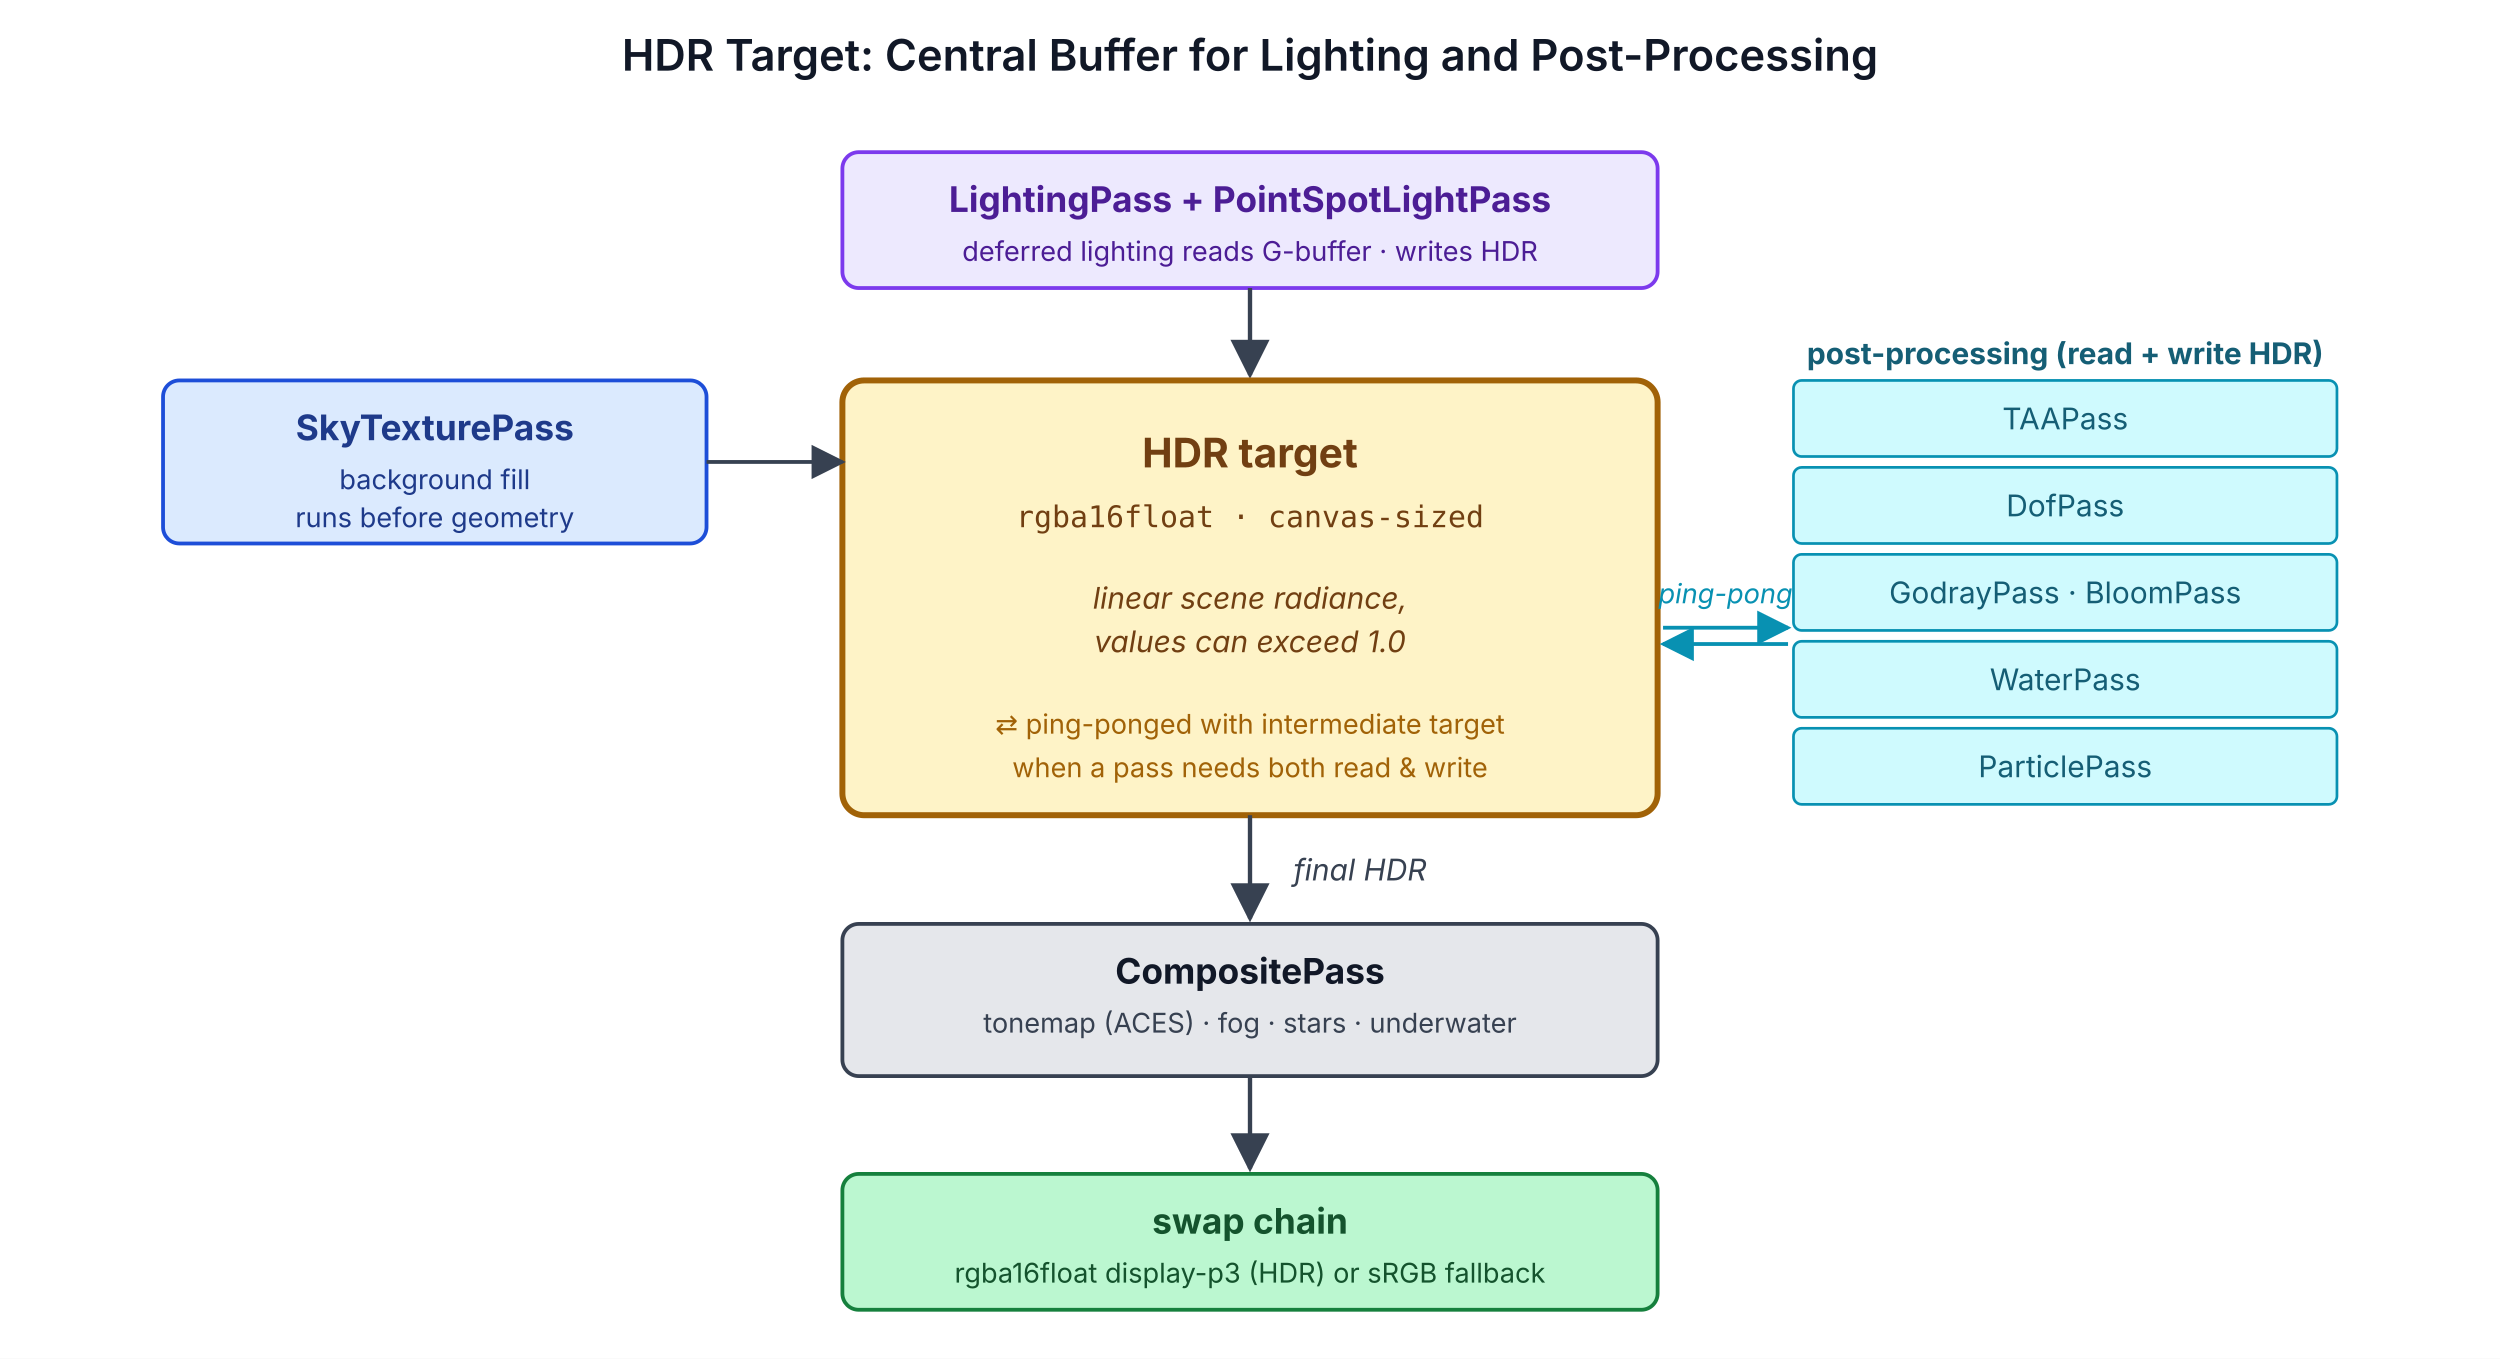
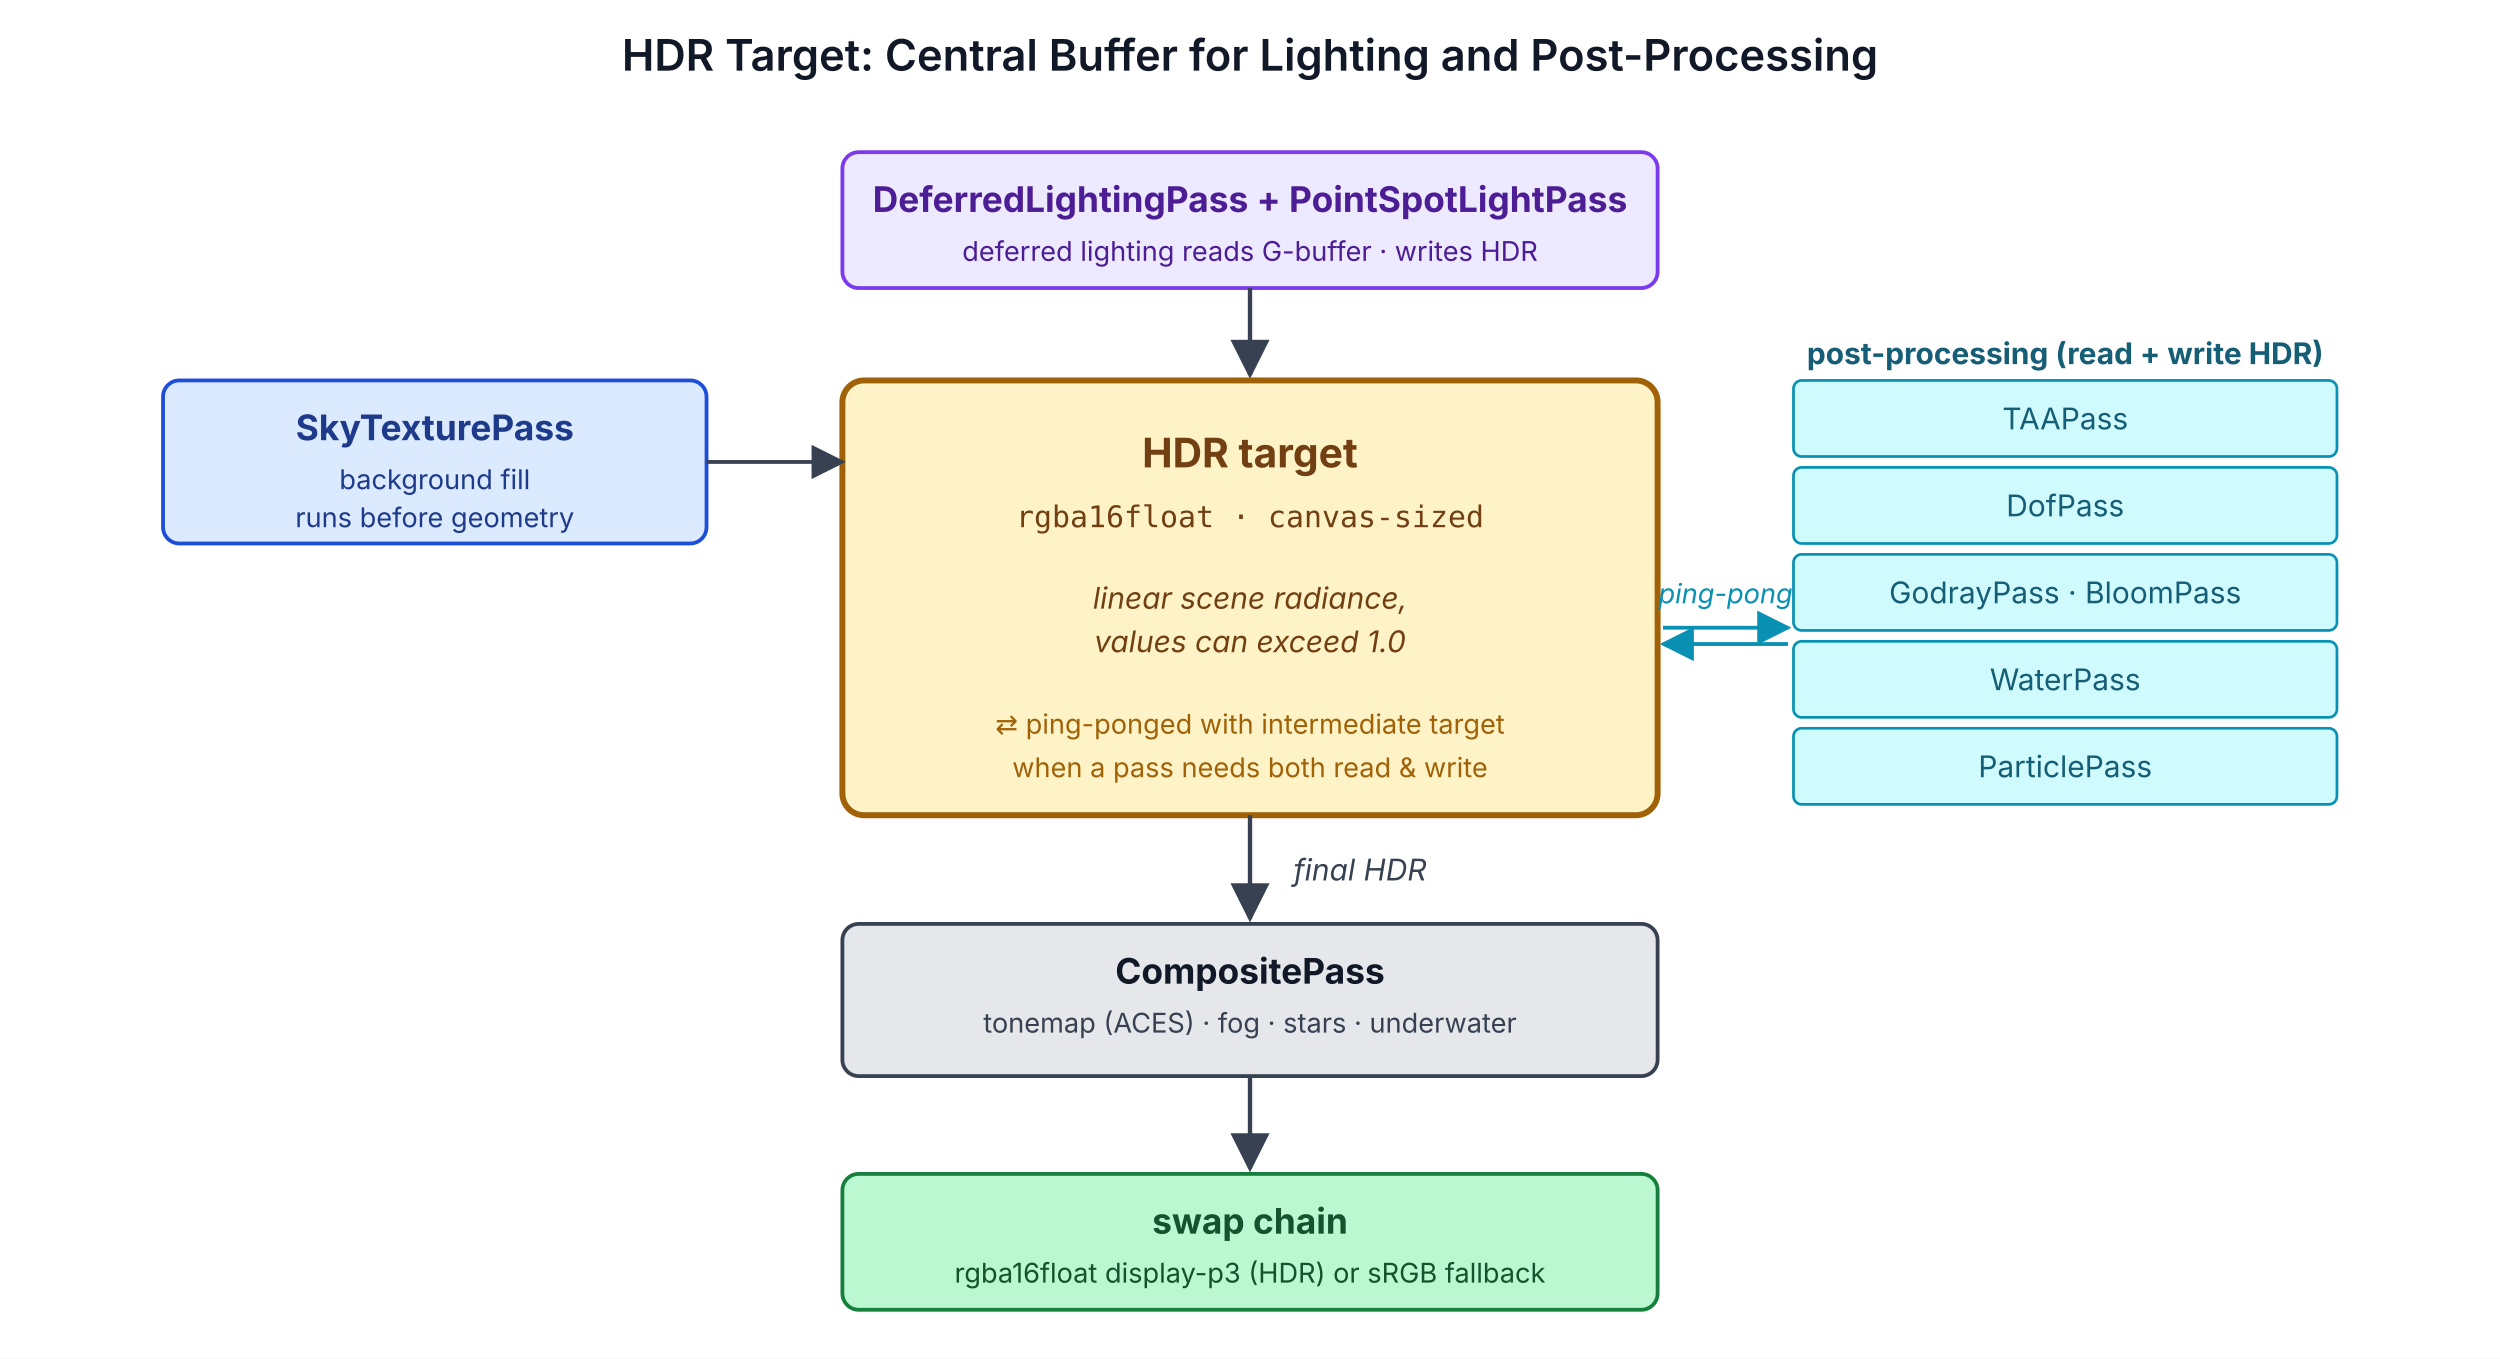
<svg xmlns="http://www.w3.org/2000/svg" viewBox="0 0 920 500" font-family="system-ui, -apple-system, sans-serif" font-size="13">
  <rect width="920" height="500" fill="#ffffff" />
  <text x="460" y="26" text-anchor="middle" font-size="16" font-weight="600" fill="#111827">HDR Target: Central Buffer for Lighting and Post-Processing</text>
  <defs>
    <marker id="hdrArr" viewBox="0 0 10 10" refX="9" refY="5" markerWidth="9" markerHeight="9" orient="auto-start-reverse">
      <path d="M0,0 L10,5 L0,10 z" fill="#374151" />
    </marker>
    <marker id="hdrArr2" viewBox="0 0 10 10" refX="9" refY="5" markerWidth="9" markerHeight="9" orient="auto-start-reverse">
      <path d="M0,0 L10,5 L0,10 z" fill="#0891b2" />
    </marker>
  </defs>
  <g transform="translate(310, 56)">
    <rect x="0" y="0" width="300" height="50" fill="#ede9fe" stroke="#7c3aed" stroke-width="1.4" rx="6" />
-     <text x="150" y="22" text-anchor="middle" font-weight="700" fill="#4c1d95">LightingPass + PointSpotLightPass</text>
+     <text x="150" y="22" text-anchor="middle" font-weight="700" fill="#4c1d95">DeferredLightingPass + PointSpotLightPass</text>
    <text x="150" y="40" text-anchor="middle" font-size="10" fill="#4c1d95">deferred lighting reads G-buffer · writes HDR</text>
  </g>
  <line x1="460" y1="106" x2="460" y2="138" stroke="#374151" stroke-width="1.6" marker-end="url(#hdrArr)" />
  <g transform="translate(310, 140)">
    <rect x="0" y="0" width="300" height="160" fill="#fef3c7" stroke="#a16207" stroke-width="2.2" rx="8" />
    <text x="150" y="32" text-anchor="middle" font-size="15" font-weight="700" fill="#713f12">HDR target</text>
    <text x="150" y="54" text-anchor="middle" font-size="11" font-family="ui-monospace, Consolas, monospace" fill="#713f12">rgba16float · canvas-sized</text>
    <text x="150" y="84" text-anchor="middle" font-size="11" font-style="italic" fill="#713f12">linear scene radiance,</text>
    <text x="150" y="100" text-anchor="middle" font-size="11" font-style="italic" fill="#713f12">values can exceed 1.0</text>
    <text x="150" y="130" text-anchor="middle" font-size="10" fill="#a16207">⇄ ping-ponged with intermediate target</text>
    <text x="150" y="146" text-anchor="middle" font-size="10" fill="#a16207">when a pass needs both read &amp; write</text>
  </g>
  <g transform="translate(660, 140)">
    <text x="100" y="-6" text-anchor="middle" font-size="11" font-weight="700" fill="#155e75">post-processing (read + write HDR)</text>
    <g font-size="11" fill="#155e75">
      <rect x="0" y="0" width="200" height="28" fill="#cffafe" stroke="#0891b2" stroke-width="1" rx="3" />
      <text x="100" y="18" text-anchor="middle">TAAPass</text>
      <rect x="0" y="32" width="200" height="28" fill="#cffafe" stroke="#0891b2" stroke-width="1" rx="3" />
      <text x="100" y="50" text-anchor="middle">DofPass</text>
      <rect x="0" y="64" width="200" height="28" fill="#cffafe" stroke="#0891b2" stroke-width="1" rx="3" />
      <text x="100" y="82" text-anchor="middle">GodrayPass · BloomPass</text>
      <rect x="0" y="96" width="200" height="28" fill="#cffafe" stroke="#0891b2" stroke-width="1" rx="3" />
      <text x="100" y="114" text-anchor="middle">WaterPass</text>
      <rect x="0" y="128" width="200" height="28" fill="#cffafe" stroke="#0891b2" stroke-width="1" rx="3" />
      <text x="100" y="146" text-anchor="middle">ParticlePass</text>
    </g>
  </g>
  <g stroke="#0891b2" stroke-width="1.4">
    <line x1="612" y1="231" x2="658" y2="231" marker-end="url(#hdrArr2)" />
    <line x1="658" y1="237" x2="612" y2="237" marker-end="url(#hdrArr2)" />
  </g>
  <text x="635" y="222" text-anchor="middle" font-size="10" font-style="italic" fill="#0891b2">ping-pong</text>
  <g transform="translate(60, 140)">
    <rect x="0" y="0" width="200" height="60" fill="#dbeafe" stroke="#1d4ed8" stroke-width="1.4" rx="6" />
    <text x="100" y="22" text-anchor="middle" font-weight="700" fill="#1e3a8a">SkyTexturePass</text>
    <text x="100" y="40" text-anchor="middle" font-size="10" fill="#1e3a8a">background fill</text>
    <text x="100" y="54" text-anchor="middle" font-size="10" fill="#1e3a8a">runs before geometry</text>
  </g>
  <line x1="260" y1="170" x2="310" y2="170" stroke="#374151" stroke-width="1.4" marker-end="url(#hdrArr)" />
  <line x1="460" y1="300" x2="460" y2="338" stroke="#374151" stroke-width="1.6" marker-end="url(#hdrArr)" />
  <text x="476" y="324" font-size="11" font-style="italic" fill="#374151">final HDR</text>
  <g transform="translate(310, 340)">
    <rect x="0" y="0" width="300" height="56" fill="#e5e7eb" stroke="#374151" stroke-width="1.4" rx="6" />
    <text x="150" y="22" text-anchor="middle" font-weight="700" fill="#111827">CompositePass</text>
    <text x="150" y="40" text-anchor="middle" font-size="10" fill="#374151">tonemap (ACES) · fog · stars · underwater</text>
  </g>
  <line x1="460" y1="396" x2="460" y2="430" stroke="#374151" stroke-width="1.6" marker-end="url(#hdrArr)" />
  <g transform="translate(310, 432)">
    <rect x="0" y="0" width="300" height="50" fill="#bbf7d0" stroke="#15803d" stroke-width="1.4" rx="6" />
    <text x="150" y="22" text-anchor="middle" font-weight="700" fill="#14532d">swap chain</text>
    <text x="150" y="40" text-anchor="middle" font-size="10" fill="#14532d">rgba16float display-p3 (HDR) or sRGB fallback</text>
  </g>
</svg>
